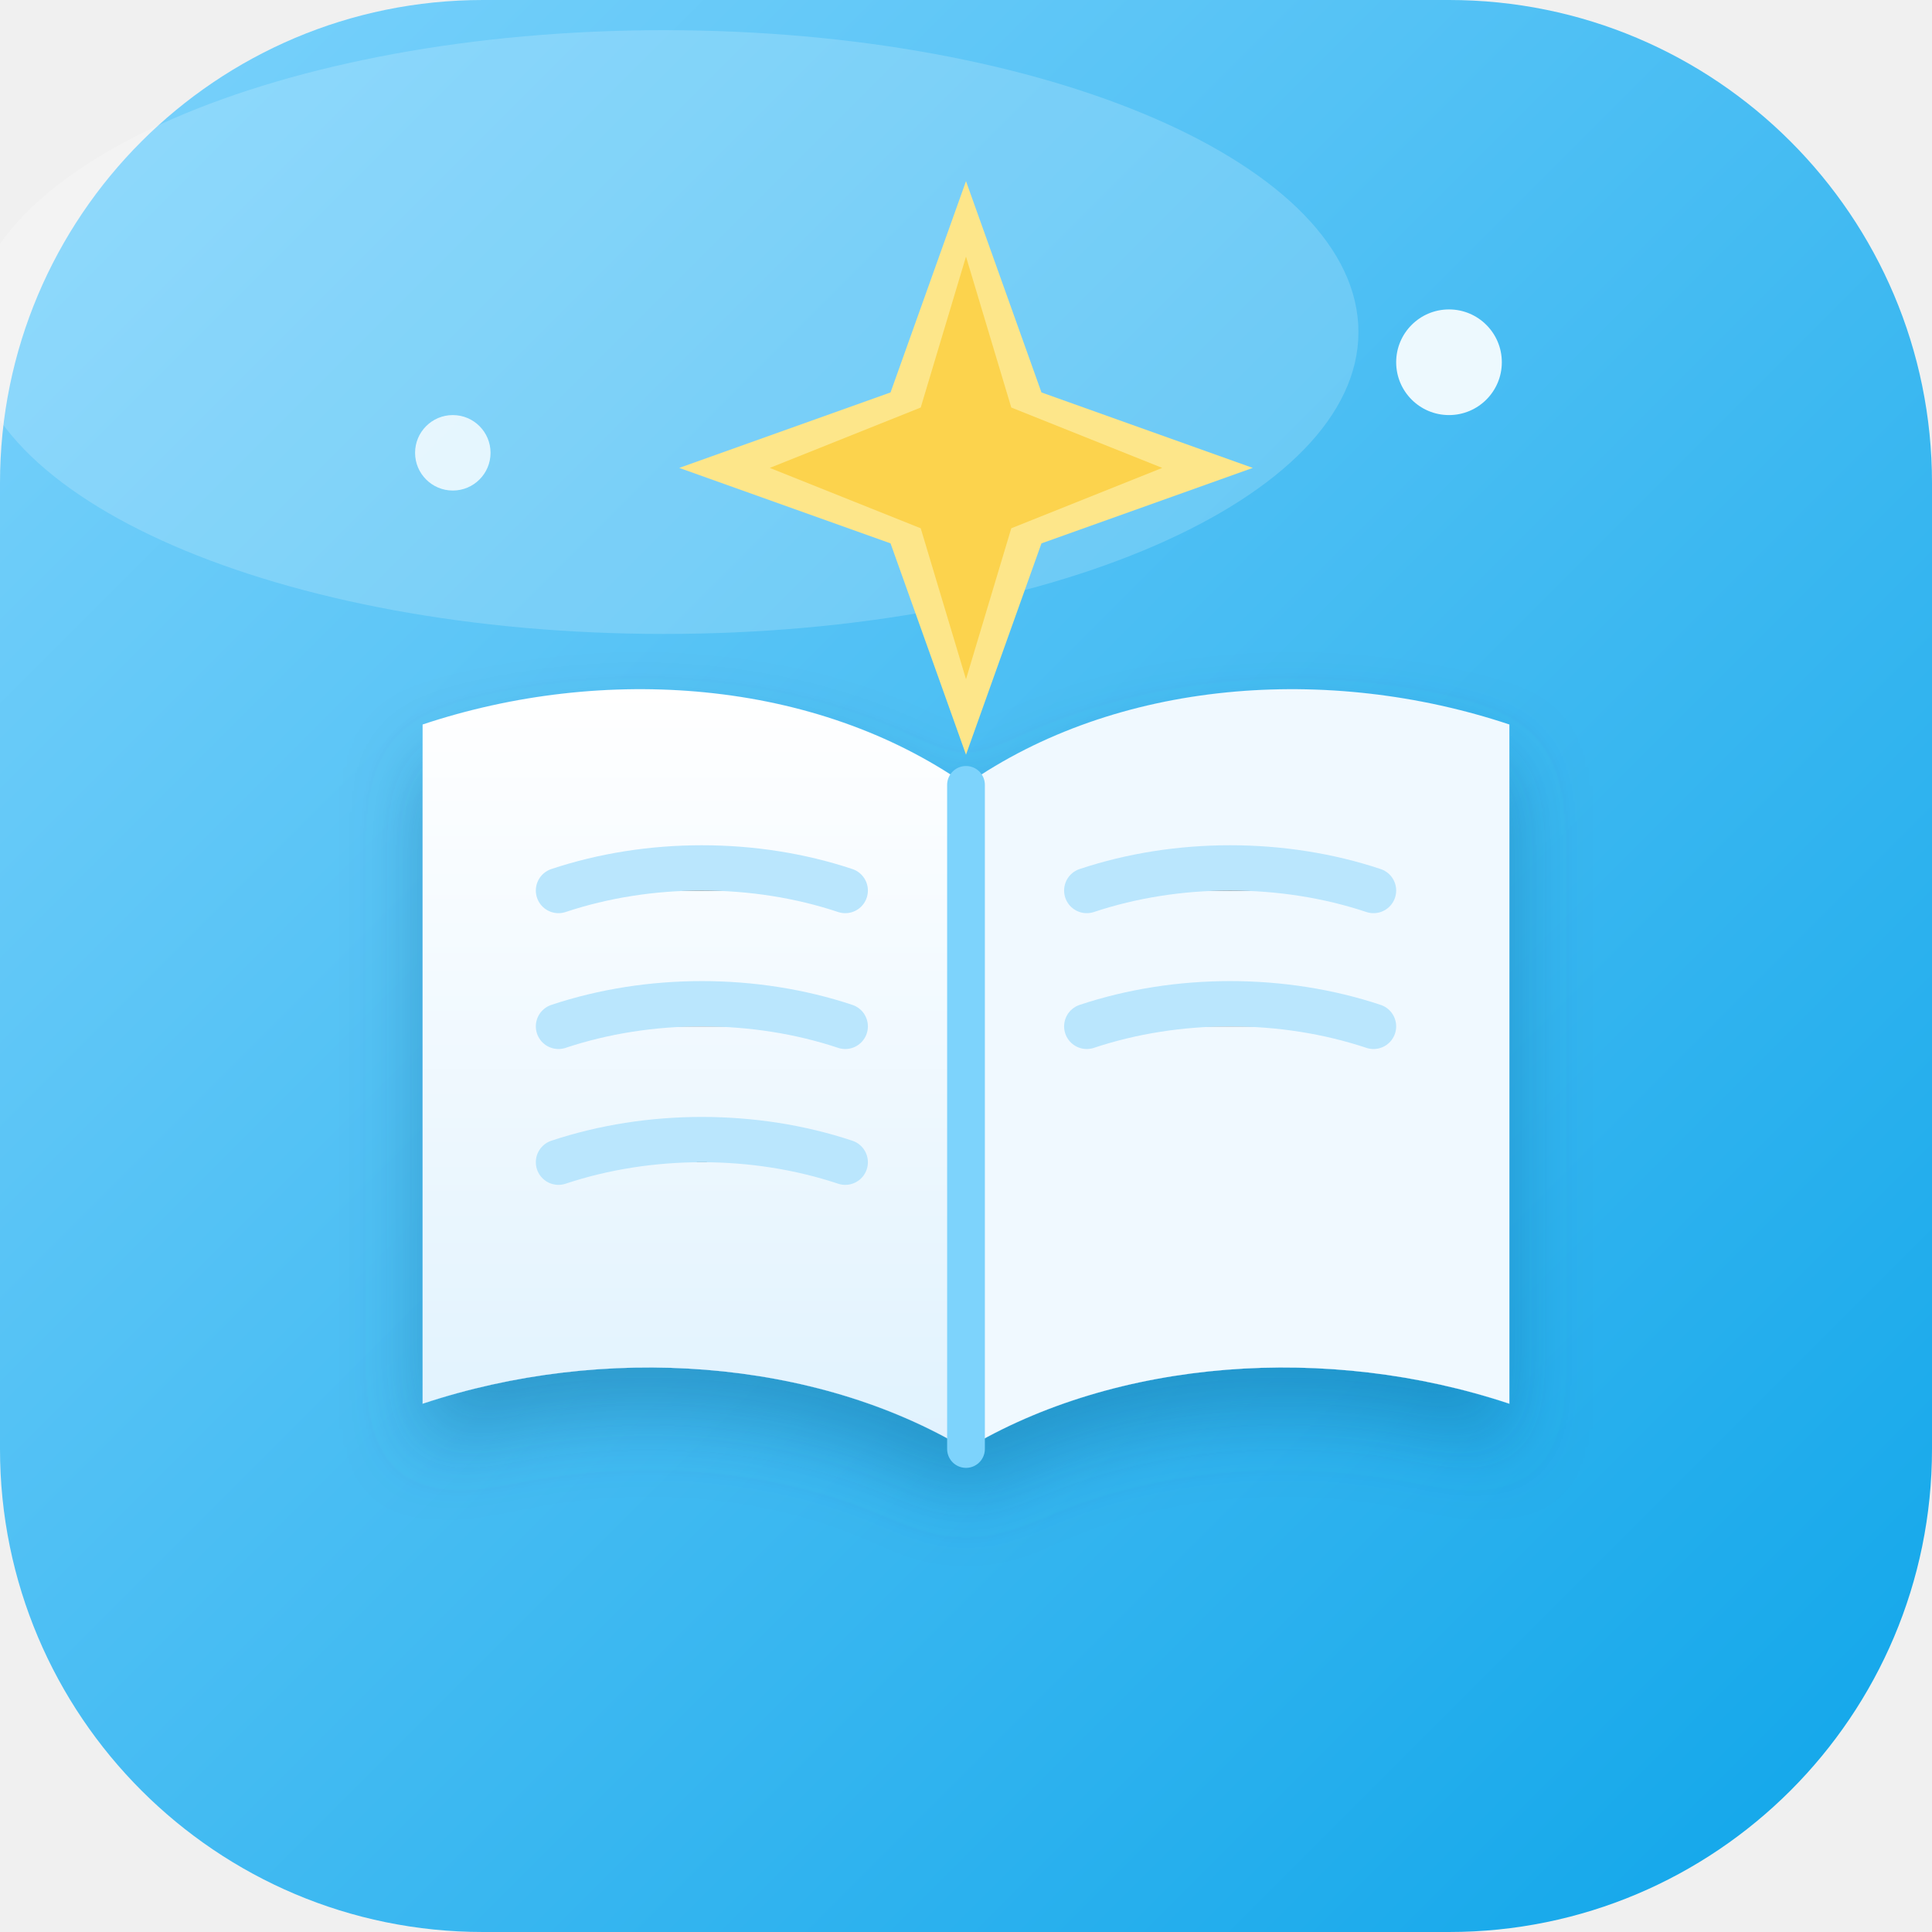
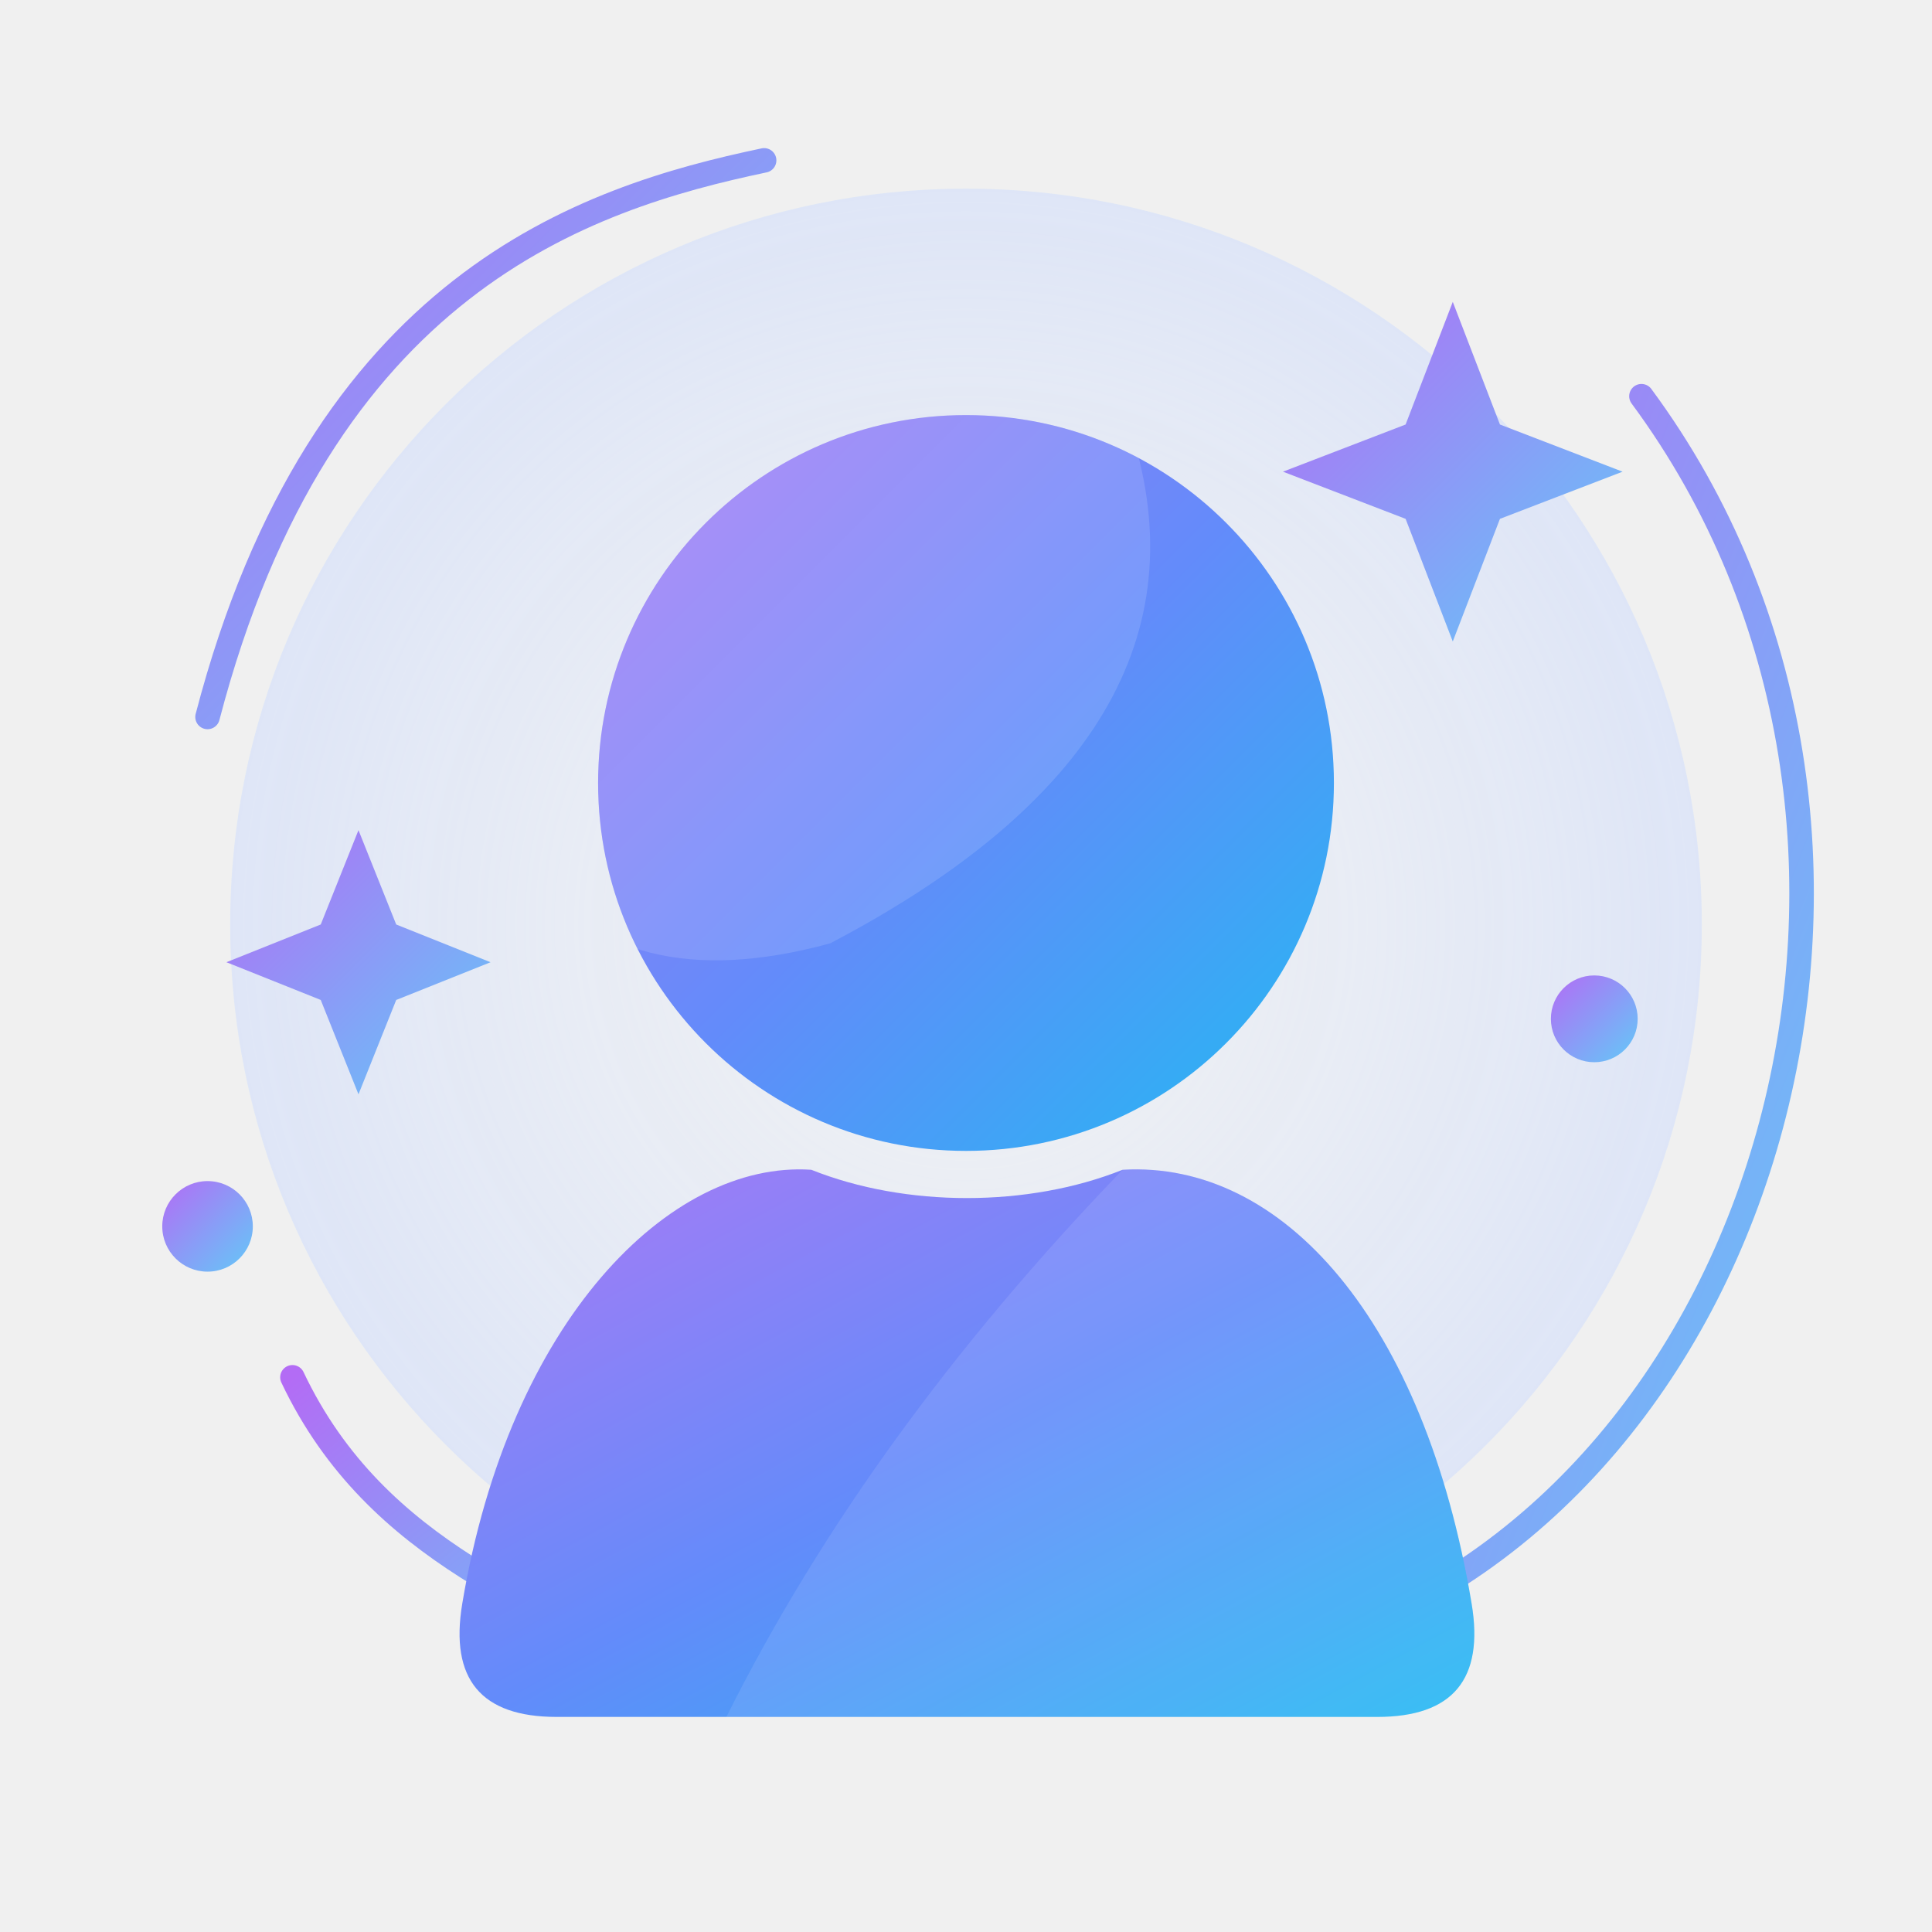
- <svg xmlns="http://www.w3.org/2000/svg" viewBox="0 0 128 128" width="128" height="128" role="img" aria-label="Logo">
+ <svg xmlns="http://www.w3.org/2000/svg" viewBox="0 0 1024 1024">
  <defs>
-     <linearGradient id="bg" x1="0" y1="0" x2="1" y2="1">
-       <stop offset="0" stop-color="#7DD3FC" />
-       <stop offset="1" stop-color="#0EA5E9" />
+     <linearGradient id="avatar" x1="0%" y1="0%" x2="100%" y2="100%">
+       <stop offset="0%" stop-color="#AC7AF5" />
+       <stop offset="50%" stop-color="#638BFA" />
+       <stop offset="100%" stop-color="#22B9F2" />
    </linearGradient>
-     <linearGradient id="pg" x1="0" y1="0" x2="0" y2="1">
-       <stop offset="0" stop-color="#FFFFFF" />
-       <stop offset="1" stop-color="#E0F2FE" />
+     <linearGradient id="orbit" x1="0%" y1="0%" x2="100%" y2="100%">
+       <stop offset="0%" stop-color="#B36CF5" />
+       <stop offset="100%" stop-color="#63C9F8" />
    </linearGradient>
-     <filter id="sh" x="-20%" y="-20%" width="140%" height="150%">
-       <feDropShadow dx="0" dy="3" stdDeviation="2.5" flood-color="#075985" flood-opacity=".35" />
-     </filter>
+     <radialGradient id="halo">
+       <stop offset="0%" stop-color="#E5EFFF" stop-opacity=".15" />
+       <stop offset="100%" stop-color="#C8D8FF" stop-opacity=".45" />
+     </radialGradient>
+     <clipPath id="headClip">
+       <circle cx="512" cy="415" r="195" />
+     </clipPath>
  </defs>
-   <rect width="128" height="128" rx="32" fill="url(#bg)" />
-   <ellipse cx="44" cy="22" rx="46" ry="20" fill="#fff" opacity=".18" />
-   <g filter="url(#sh)">
-     <path d="M64 52C54 45 40 44 28 48V93C40 89 54 90 64 96Z" fill="url(#pg)" />
-     <path d="M64 52C74 45 88 44 100 48V93C88 89 74 90 64 96Z" fill="#F0F9FF" />
+   <circle cx="512" cy="490" r="390" fill="url(#halo)" />
+   <g fill="none" stroke="url(#orbit)" stroke-width="13" stroke-linecap="round">
+     <path d="M110 380 C170 150 310 105 405 85" />
+     <path d="M870 210 C1040 440 940 790 700 870" />
+     <path d="M155 730 C200 825 290 850 355 890" />
  </g>
-   <path d="M64 52V96" stroke="#7DD3FC" stroke-width="2.5" stroke-linecap="round" />
-   <g stroke="#BAE6FD" stroke-width="3" stroke-linecap="round">
-     <path d="M37 59C43 57 50 57 56 59" />
-     <path d="M37 68C43 66 50 66 56 68" />
-     <path d="M37 77C43 75 50 75 56 77" />
-     <path d="M72 59C78 57 85 57 91 59" />
-     <path d="M72 68C78 66 85 66 91 68" />
+   <g fill="url(#orbit)">
+     <path d="M770 160 L795 225 L860 250 L795 275 L770 340 L745 275 L680 250 L745 225 Z" />
+     <path d="M190 440 L210 490 L260 510 L210 530 L190 580 L170 530 L120 510 L170 490 Z" />
+     <circle cx="110" cy="650" r="24" />
+     <circle cx="845" cy="540" r="23" />
  </g>
-   <path d="M64 12L69 26L83 31L69 36L64 50L59 36L45 31L59 26Z" fill="#FDE68A" />
-   <path d="M64 17L67 27L77 31L67 35L64 45L61 35L51 31L61 27Z" fill="#FCD34D" />
-   <circle cx="96" cy="24" r="3.5" fill="#fff" opacity=".9" />
-   <circle cx="30" cy="30" r="2.5" fill="#fff" opacity=".8" />
+   <circle cx="512" cy="415" r="195" fill="url(#avatar)" />
+   <g clip-path="url(#headClip)">
+     <path d="M320 260 Q480 150 600 230 Q650 390 440 500 Q330 530 280 460 Z" fill="#FFFFFF" opacity=".13" />
+   </g>
+   <path d="M245 850            C270 700 355 615 430 620            C480 640 545 640 595 620            C680 615 755 700 780 850            Q790 910 730 910            H295 Q235 910 245 850 Z" fill="url(#avatar)" />
+   <path d="M595 620            C680 615 755 700 780 850            Q790 910 730 910            H385 Q460 760 595 620 Z" fill="#FFFFFF" opacity=".10" />
</svg>
